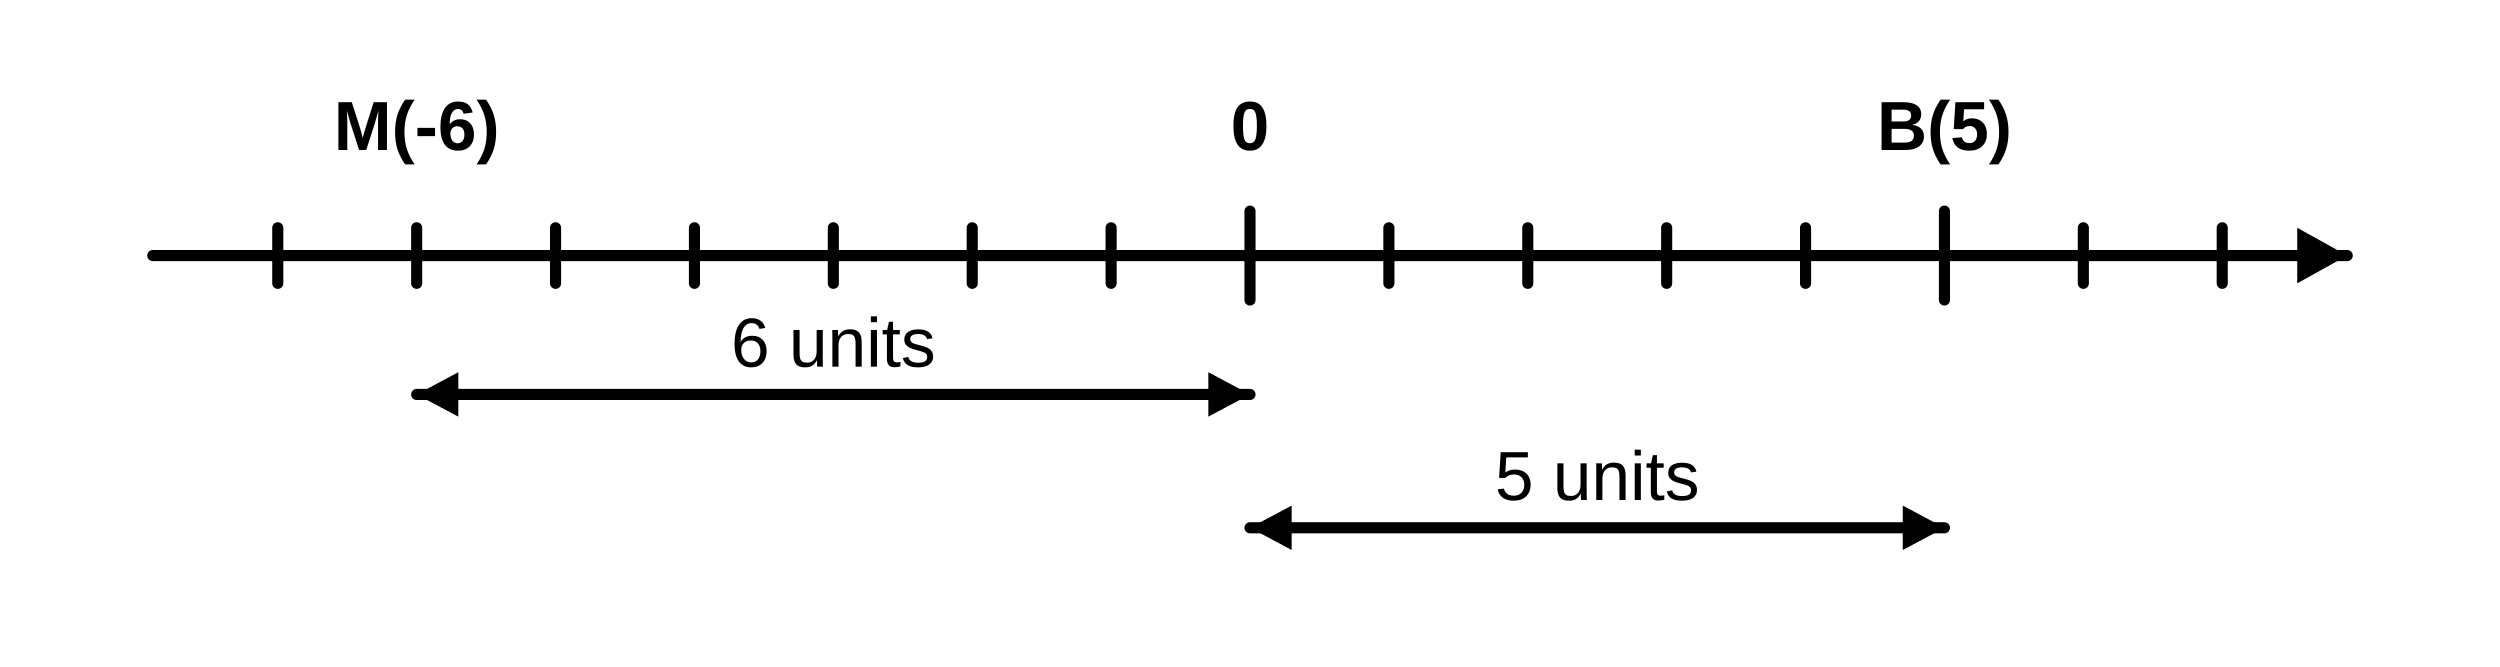
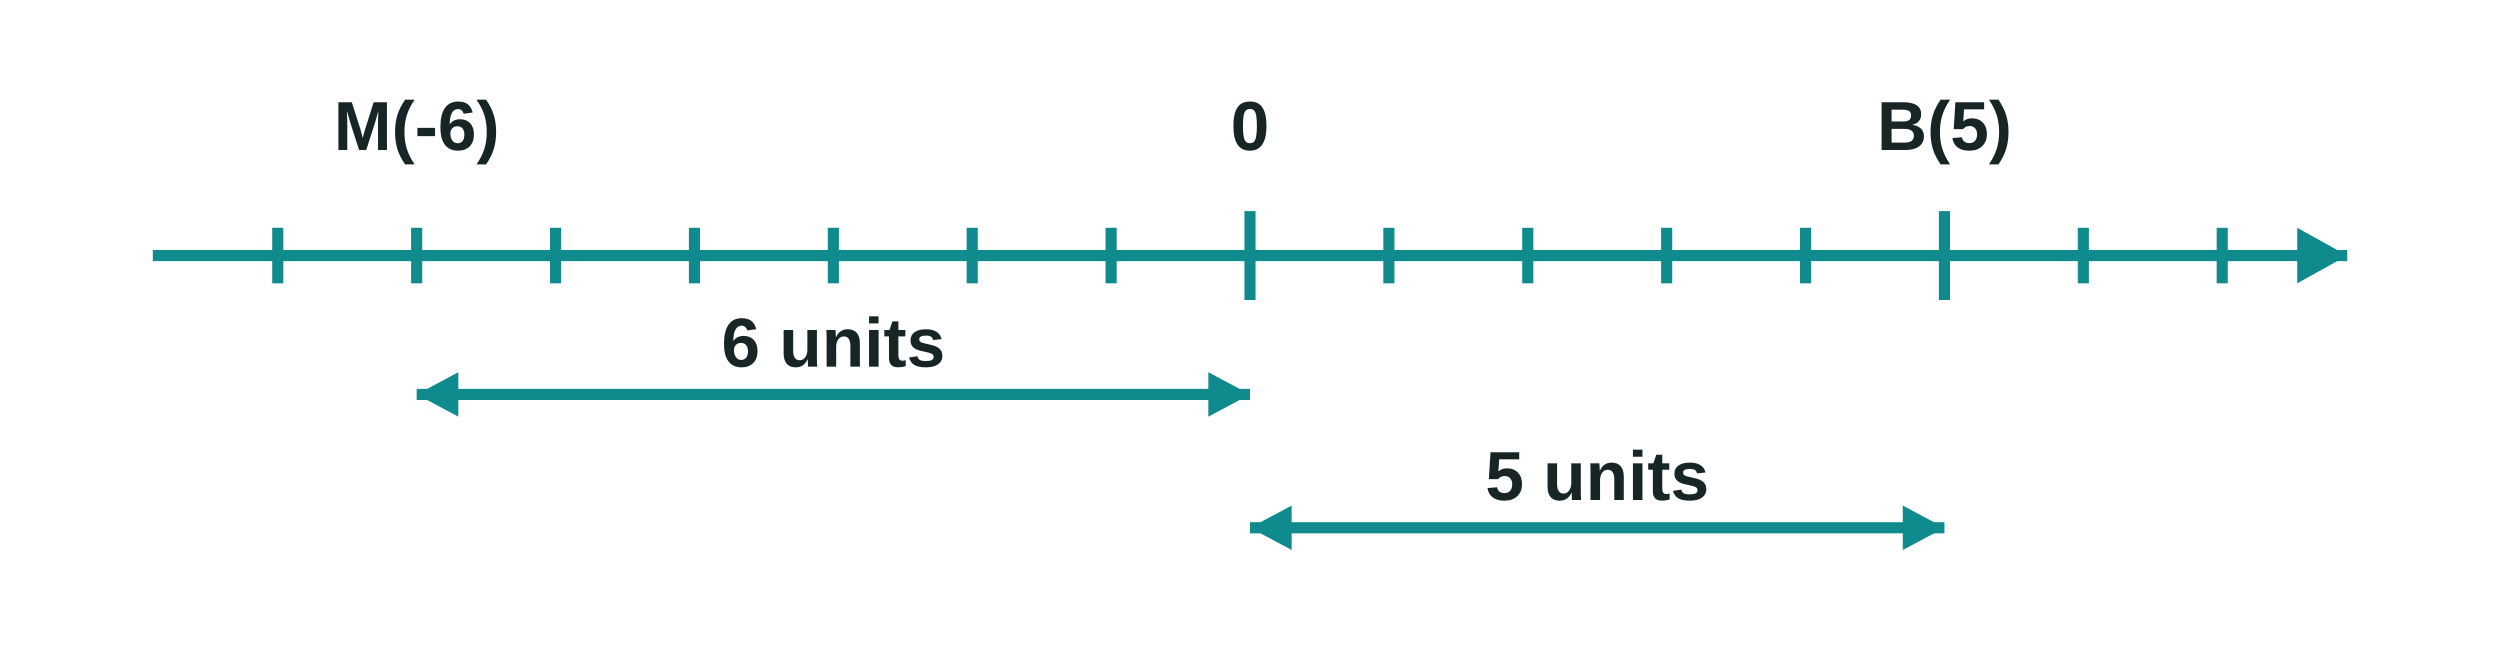
- <svg xmlns="http://www.w3.org/2000/svg" viewBox="0 0 900 240" role="img" aria-labelledby="title desc">
-   <g fill="none" stroke="currentColor" stroke-width="4" stroke-linecap="round">
-     <line x1="55" y1="92" x2="845" y2="92" />
-     <path d="M845 92l-18-10v20z" fill="currentColor" stroke="none" />
-     <path d="M100 82v20M150 82v20M200 82v20M250 82v20M300 82v20M350 82v20M400 82v20M450 76v32M500 82v20M550 82v20M600 82v20M650 82v20M700 76v32M750 82v20M800 82v20" />
-     <line x1="150" y1="142" x2="450" y2="142" />
-     <path d="M150 142l15-8v16zM450 142l-15-8v16z" fill="currentColor" stroke="none" />
-     <line x1="450" y1="190" x2="700" y2="190" />
-     <path d="M450 190l15-8v16zM700 190l-15-8v16z" fill="currentColor" stroke="none" />
+ <svg xmlns="http://www.w3.org/2000/svg" width="1200" height="320" style="overflow: hidden; display: block; background: rgb(255, 255, 255);" viewBox="0 0 1200 320">
+   <defs>
+     <filter id="board_f1" width="300%" height="300%" filterUnits="userSpaceOnUse">
+       <feOffset in="SourceGraphic" result="offOut" dx="5" dy="5" />
+       <feColorMatrix in="offOut" result="colorOut" type="matrix" values="0.1 0 0 0 0  0 0.1 0 0 0  0 0 0.1 0 0  0 0 0 1 0" />
+       <feGaussianBlur in="colorOut" result="blurOut" stdDeviation="3" />
+       <feBlend in="SourceGraphic" in2="blurOut" mode="normal" />
+     </filter>
+     <clipPath id="board_ClipFull">
+       <rect x="0" y="0" width="1200" height="320" rx="10" ry="10" />
+     </clipPath>
+   </defs>
+   <g />
+   <g />
+   <g />
+   <g />
+   <g />
+   <g>
+     <path id="board_jxgBoard1G1" stroke-linecap="round" stroke-linejoin="round" fill-rule="evenodd" stroke="#D55E00" stroke-opacity="1" stroke-width="1px" pointer-events="visibleStroke" fill-opacity="0" tabindex="null" d="M 0 0" display="none" style="position: absolute; transition: fill 100ms, fill-opacity 100ms, stroke 100ms, stroke-opacity 100ms, stroke-width 100ms; clip-path: url(&quot;#board_ClipFull&quot;); visibility: hidden;" />
+     <path id="board_jxgBoard1G2" stroke-linecap="round" stroke-linejoin="round" fill-rule="evenodd" stroke="#D55E00" stroke-opacity="1" stroke-width="1px" pointer-events="visibleStroke" fill-opacity="0" tabindex="null" d="M 0 0" display="none" style="position: absolute; transition: fill 100ms, fill-opacity 100ms, stroke 100ms, stroke-opacity 100ms, stroke-width 100ms; clip-path: url(&quot;#board_ClipFull&quot;); visibility: hidden;" />
  </g>
-   <g fill="currentColor" font-family="Arial, sans-serif" font-size="25" text-anchor="middle">
-     <text x="150" y="54" font-weight="700">M(-6)</text>
-     <text x="450" y="54" font-weight="700">0</text>
-     <text x="700" y="54" font-weight="700">B(5)</text>
-     <text x="300" y="132">6 units</text>
-     <text x="575" y="180">5 units</text>
+   <g />
+   <g>
+     <line id="board_ld-segment-1" stroke="#0f8b8d" stroke-opacity="1" stroke-width="5.333px" pointer-events="visibleStroke" fill-opacity="0" tabindex="-1" x1="73.333" y1="122.667" x2="1126.667" y2="122.667" stroke-linecap="butt" display="inline" style="position: absolute; clip-path: url(&quot;#board_ClipFull&quot;); visibility: inherit;" />
+     <line id="board_ld-segment-2" stroke="#0f8b8d" stroke-opacity="1" stroke-width="5.333px" pointer-events="visibleStroke" fill-opacity="0" tabindex="-1" x1="200" y1="189.333" x2="600" y2="189.333" stroke-linecap="butt" display="inline" style="position: absolute; clip-path: url(&quot;#board_ClipFull&quot;); visibility: inherit;" />
+     <line id="board_ld-segment-3" stroke="#0f8b8d" stroke-opacity="1" stroke-width="5.333px" pointer-events="visibleStroke" fill-opacity="0" tabindex="-1" x1="600" y1="253.333" x2="933.333" y2="253.333" stroke-linecap="butt" display="inline" style="position: absolute; clip-path: url(&quot;#board_ClipFull&quot;); visibility: inherit;" />
+   </g>
+   <g />
+   <g>
+     <ellipse id="board_jxgBoard1P3" stroke="#D55E00" stroke-opacity="1" stroke-width="2px" fill="#D55E00" pointer-events="visiblePainted" fill-opacity="1" tabindex="null" cx="73.333" cy="122.667" rx="4" ry="4" display="none" style="position: absolute; transition: fill 100ms, fill-opacity 100ms, stroke 100ms, stroke-opacity 100ms, stroke-width 100ms, width 100ms, height 100ms, rx 100ms, ry 100ms; clip-path: url(&quot;#board_ClipFull&quot;); visibility: hidden;" />
+     <ellipse id="board_jxgBoard1P4" stroke="#D55E00" stroke-opacity="1" stroke-width="2px" fill="#D55E00" pointer-events="visiblePainted" fill-opacity="1" tabindex="null" cx="1126.667" cy="122.667" rx="4" ry="4" display="none" style="position: absolute; transition: fill 100ms, fill-opacity 100ms, stroke 100ms, stroke-opacity 100ms, stroke-width 100ms, width 100ms, height 100ms, rx 100ms, ry 100ms; clip-path: url(&quot;#board_ClipFull&quot;); visibility: hidden;" />
+     <ellipse id="board_jxgBoard1P6" stroke="#D55E00" stroke-opacity="1" stroke-width="2px" fill="#D55E00" pointer-events="visiblePainted" fill-opacity="1" tabindex="null" cx="200" cy="189.333" rx="4" ry="4" display="none" style="position: absolute; transition: fill 100ms, fill-opacity 100ms, stroke 100ms, stroke-opacity 100ms, stroke-width 100ms, width 100ms, height 100ms, rx 100ms, ry 100ms; clip-path: url(&quot;#board_ClipFull&quot;); visibility: hidden;" />
+     <ellipse id="board_jxgBoard1P7" stroke="#D55E00" stroke-opacity="1" stroke-width="2px" fill="#D55E00" pointer-events="visiblePainted" fill-opacity="1" tabindex="null" cx="600" cy="189.333" rx="4" ry="4" display="none" style="position: absolute; transition: fill 100ms, fill-opacity 100ms, stroke 100ms, stroke-opacity 100ms, stroke-width 100ms, width 100ms, height 100ms, rx 100ms, ry 100ms; clip-path: url(&quot;#board_ClipFull&quot;); visibility: hidden;" />
+     <ellipse id="board_jxgBoard1P9" stroke="#D55E00" stroke-opacity="1" stroke-width="2px" fill="#D55E00" pointer-events="visiblePainted" fill-opacity="1" tabindex="null" cx="600" cy="253.333" rx="4" ry="4" display="none" style="position: absolute; transition: fill 100ms, fill-opacity 100ms, stroke 100ms, stroke-opacity 100ms, stroke-width 100ms, width 100ms, height 100ms, rx 100ms, ry 100ms; clip-path: url(&quot;#board_ClipFull&quot;); visibility: hidden;" />
+     <ellipse id="board_jxgBoard1P10" stroke="#D55E00" stroke-opacity="1" stroke-width="2px" fill="#D55E00" pointer-events="visiblePainted" fill-opacity="1" tabindex="null" cx="933.333" cy="253.333" rx="4" ry="4" display="none" style="position: absolute; transition: fill 100ms, fill-opacity 100ms, stroke 100ms, stroke-opacity 100ms, stroke-width 100ms, width 100ms, height 100ms, rx 100ms, ry 100ms; clip-path: url(&quot;#board_ClipFull&quot;); visibility: hidden;" />
+   </g>
+   <g />
+   <g />
+   <g />
+   <g />
+   <g />
+   <g />
+   <g />
+   <g />
+   <g />
+   <g />
+   <g id="ld-raw-path-layer" transform="scale(1.333333 1.333333)">
+     <path d="M845 92l-18-10v20z" fill="#0f8b8d" stroke="none" stroke-width="4" fill-opacity="1" stroke-opacity="1" />
+     <path d="M100 82v20M150 82v20M200 82v20M250 82v20M300 82v20M350 82v20M400 82v20M450 76v32M500 82v20M550 82v20M600 82v20M650 82v20M700 76v32M750 82v20M800 82v20" fill="none" stroke="#0f8b8d" stroke-width="4" fill-opacity="1" stroke-opacity="1" />
+     <path d="M150 142l15-8v16zM450 142l-15-8v16z" fill="#0f8b8d" stroke="none" stroke-width="4" fill-opacity="1" stroke-opacity="1" />
+     <path d="M450 190l15-8v16zM700 190l-15-8v16z" fill="#0f8b8d" stroke="none" stroke-width="4" fill-opacity="1" stroke-opacity="1" />
+   </g>
+   <g id="ld-label-layer">
+     <text fill="#172526" font-family="Arial, Helvetica, sans-serif" font-size="33.333" font-weight="700" dominant-baseline="alphabetic" data-label-id="text-1-label" x="200" y="72" text-anchor="middle">M(-6)</text>
+     <text fill="#172526" font-family="Arial, Helvetica, sans-serif" font-size="33.333" font-weight="700" dominant-baseline="alphabetic" data-label-id="text-2-label" x="600" y="72" text-anchor="middle">0</text>
+     <text fill="#172526" font-family="Arial, Helvetica, sans-serif" font-size="33.333" font-weight="700" dominant-baseline="alphabetic" data-label-id="text-3-label" x="933.333" y="72" text-anchor="middle">B(5)</text>
+     <text fill="#172526" font-family="Arial, Helvetica, sans-serif" font-size="33.333" font-weight="600" dominant-baseline="alphabetic" data-label-id="text-4-label" x="400" y="176" text-anchor="middle">6 units</text>
+     <text fill="#172526" font-family="Arial, Helvetica, sans-serif" font-size="33.333" font-weight="600" dominant-baseline="alphabetic" data-label-id="text-5-label" x="766.667" y="240" text-anchor="middle">5 units</text>
  </g>
</svg>
